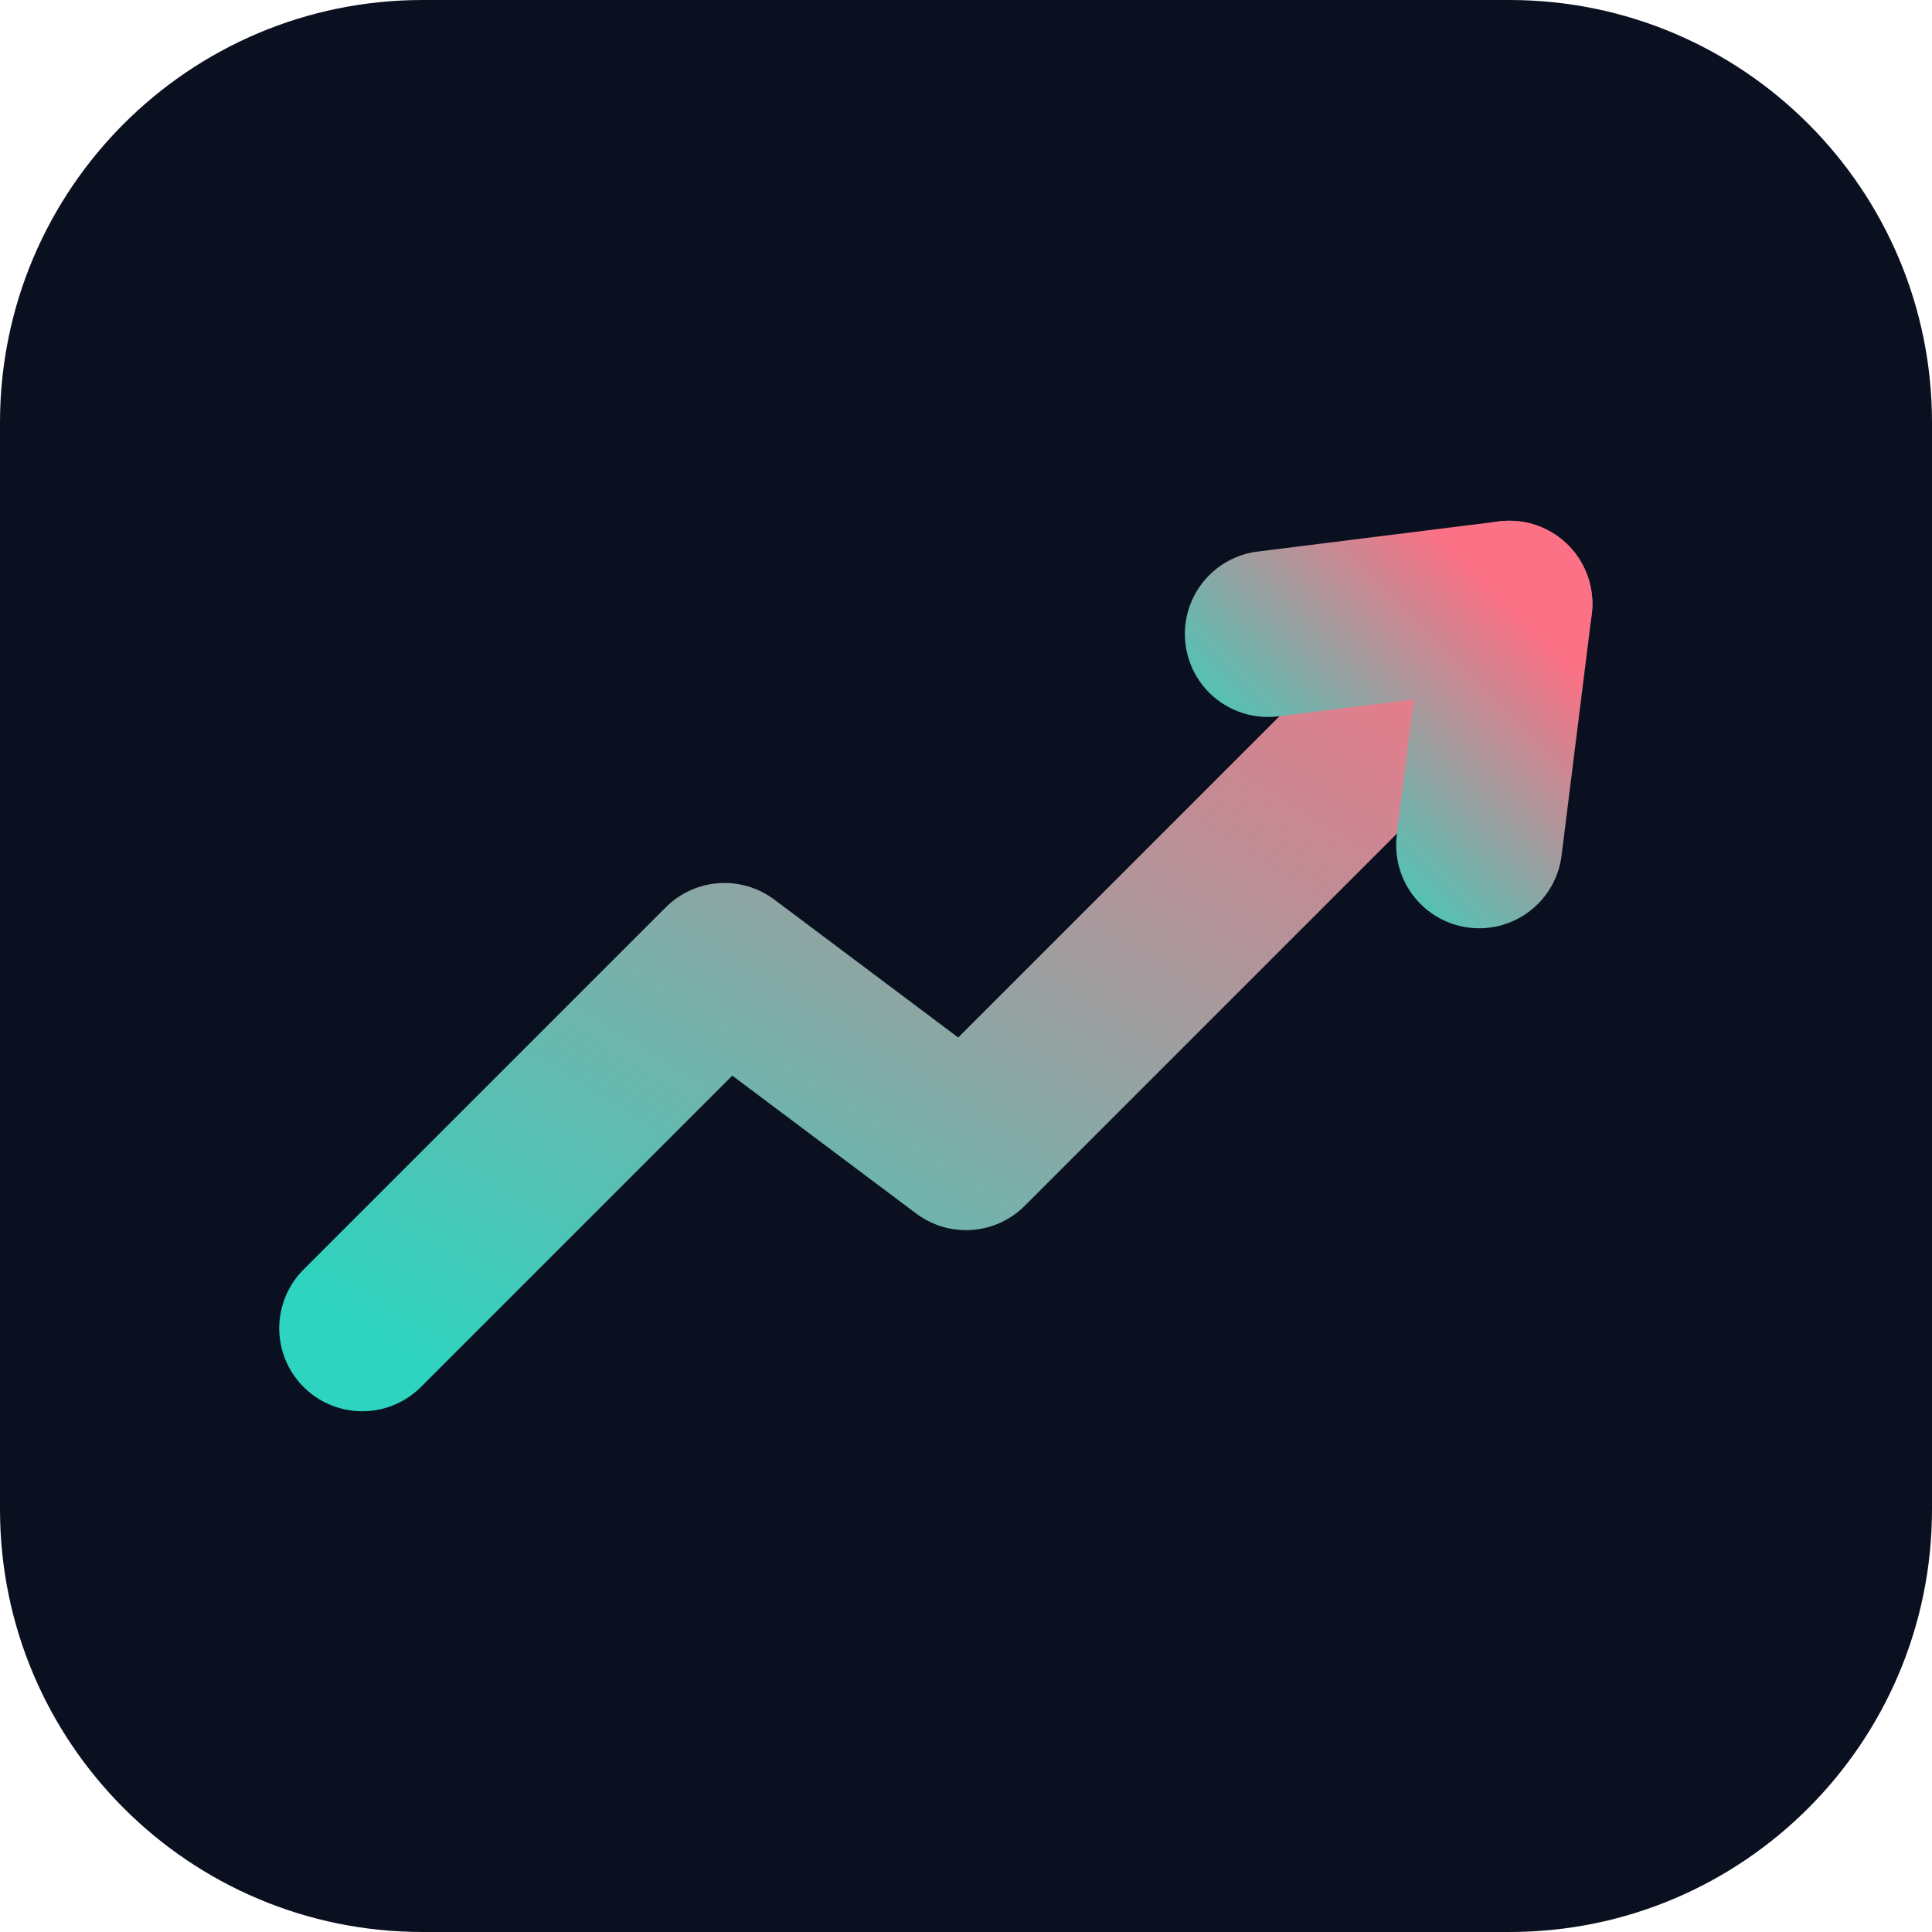
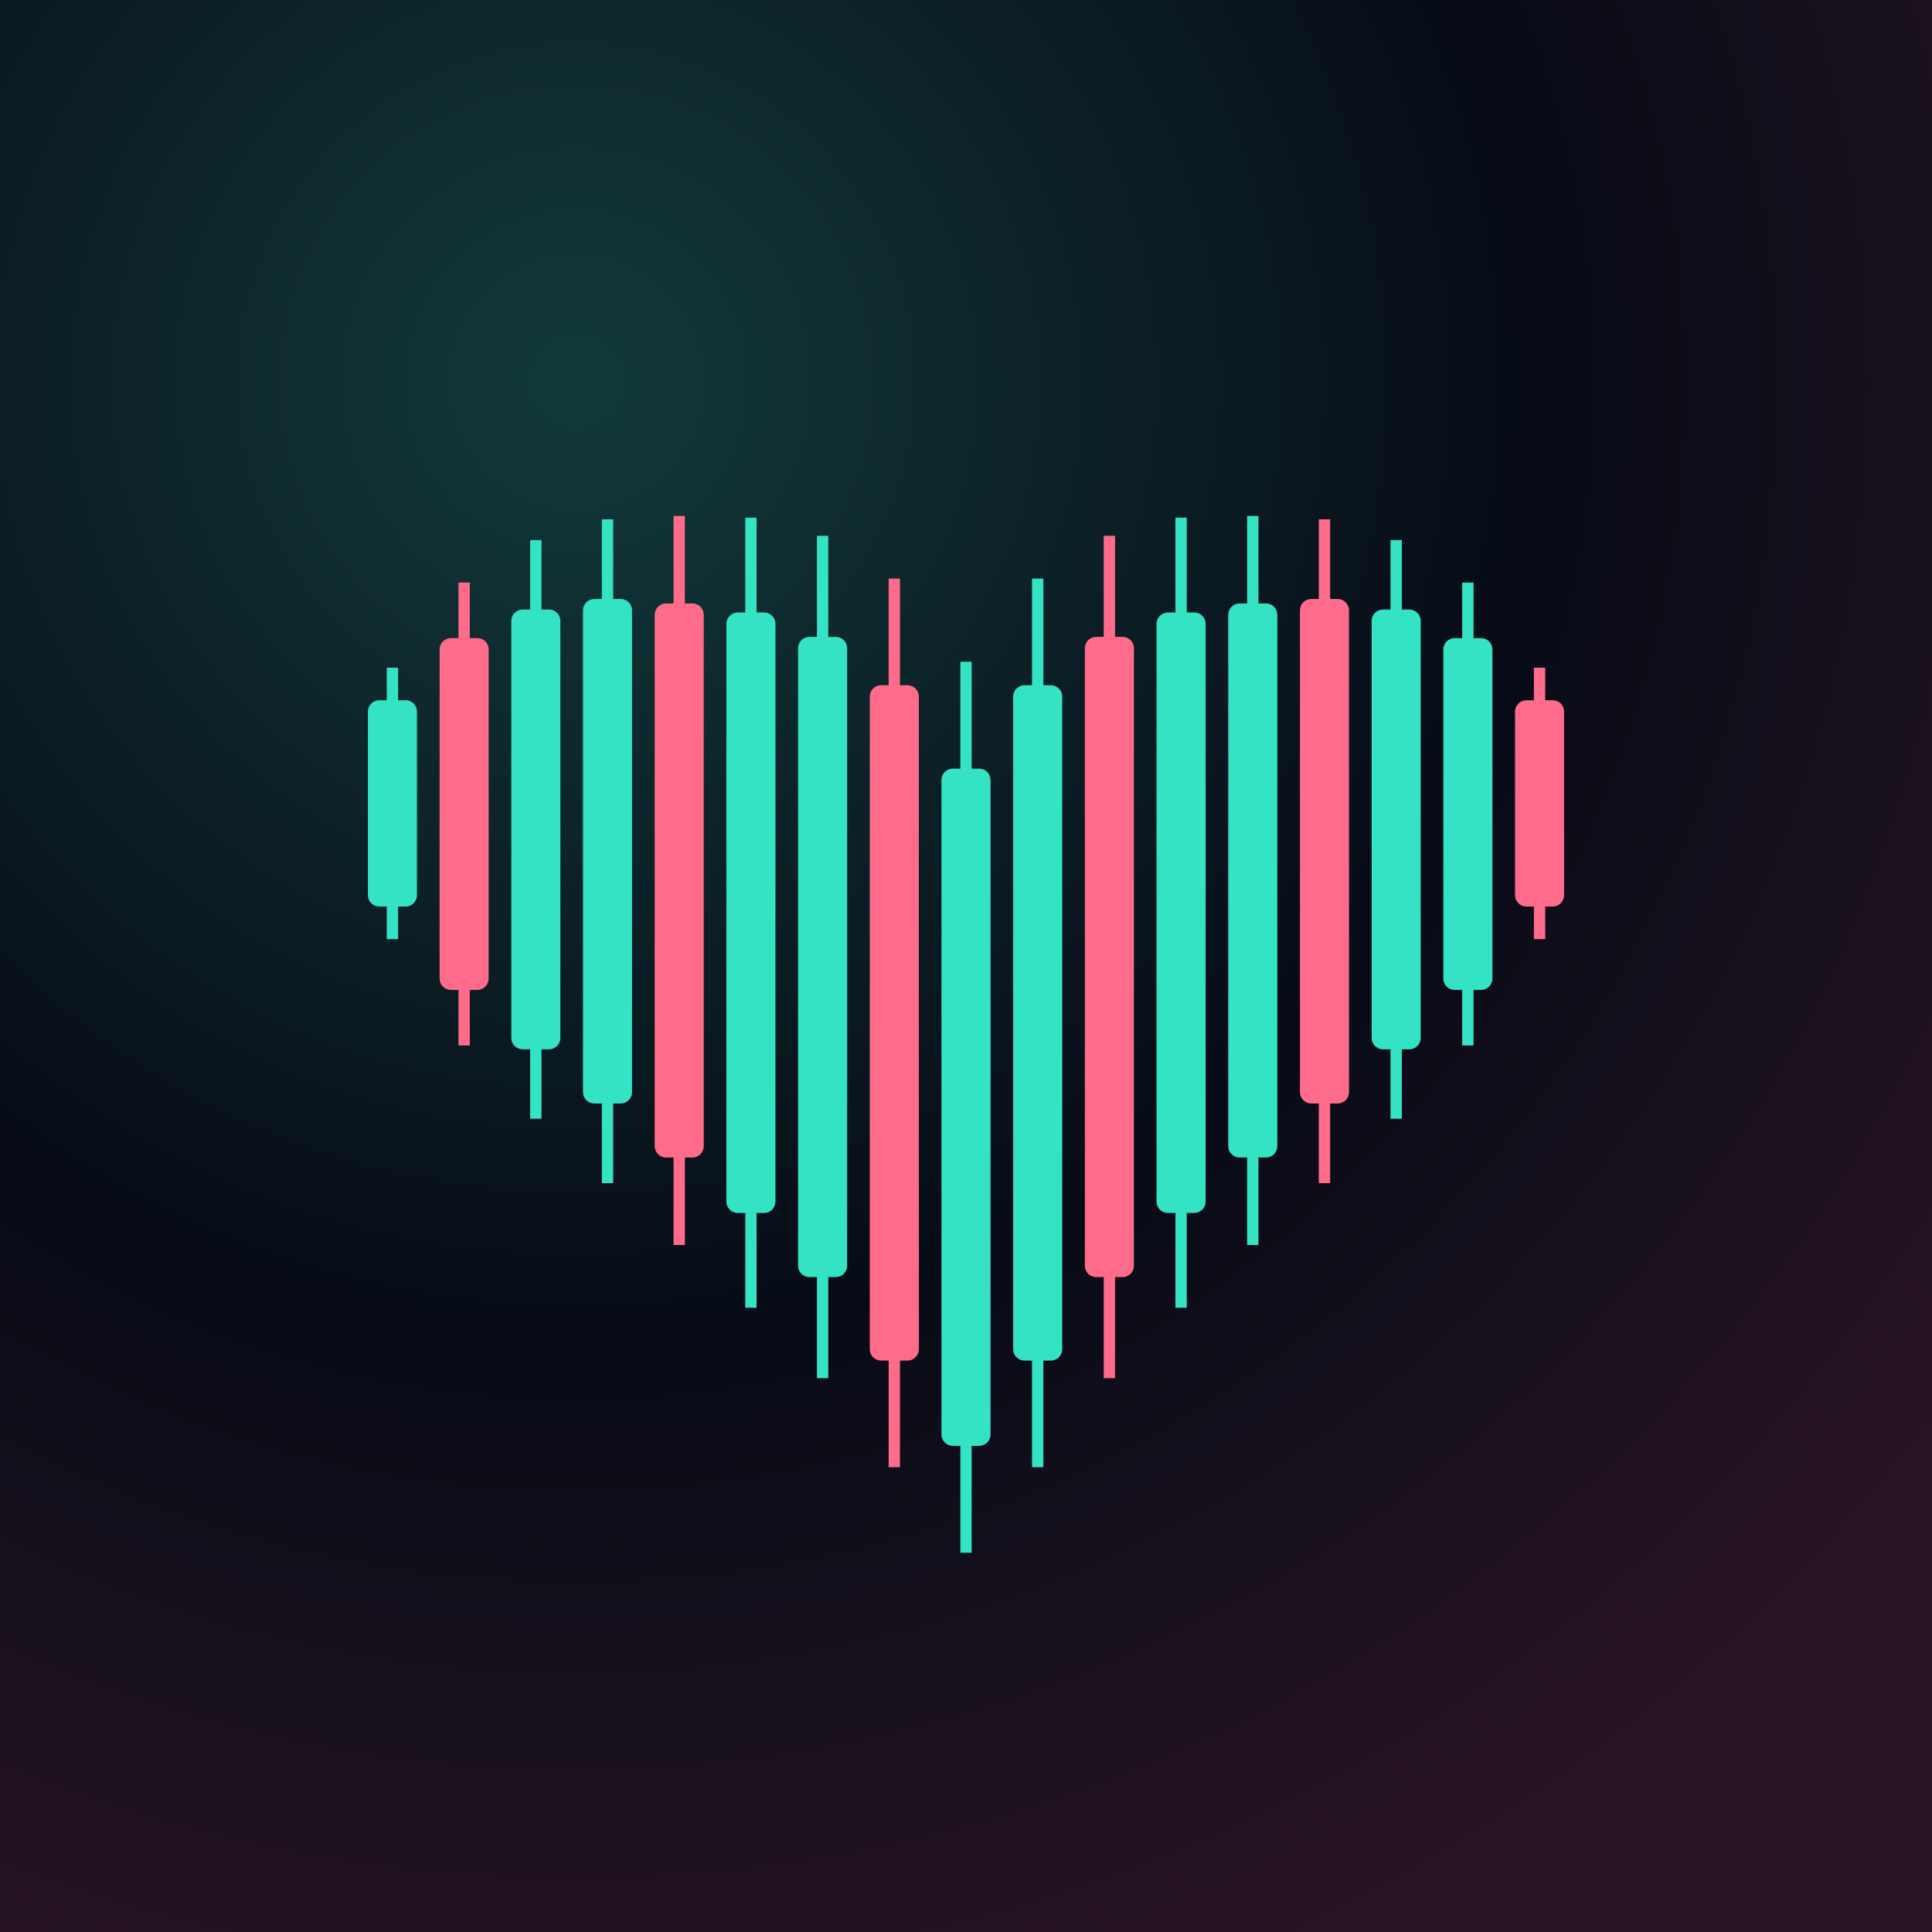
<svg xmlns="http://www.w3.org/2000/svg" viewBox="0 0 512 512">
  <defs>
-     <linearGradient id="g" x1="0" y1="1" x2="1" y2="0">
-       <stop offset="0" stop-color="#2dd4bf" />
-       <stop offset="1" stop-color="#fb7185" />
-     </linearGradient>
+     <radialGradient id="g" cx=".3" cy=".2" r=".9">
+       <stop offset="0" stop-color="#123a3a" />
+       <stop offset=".55" stop-color="#070b16" />
+       <stop offset="1" stop-color="#2a1424" />
+     </radialGradient>
  </defs>
-   <rect width="512" height="512" rx="112" fill="#0b1020" />
-   <path d="M96 352 L192 256 L256 304 L400 160" fill="none" stroke="url(#g)" stroke-width="44" stroke-linecap="round" stroke-linejoin="round" />
-   <path d="M400 160 l-8 64 M400 160 l-64 8" stroke="url(#g)" stroke-width="44" stroke-linecap="round" />
+   <rect width="512" height="512" fill="url(#g)" />
+   <line x1="104" x2="104" y1="176.941" y2="248.879" stroke="#34e3c4" stroke-width="3" />
+   <rect x="97.5" y="185.573" width="13" height="54.673" rx="3" fill="#34e3c4" />
+   <line x1="123" x2="123" y1="154.385" y2="277.056" stroke="#ff6b8b" stroke-width="3" />
+   <rect x="116.5" y="169.106" width="13" height="93.23" rx="3" fill="#ff6b8b" />
+   <line x1="142" x2="142" y1="143.129" y2="296.478" stroke="#34e3c4" stroke-width="3" />
+   <rect x="135.5" y="161.531" width="13" height="116.545" rx="3" fill="#34e3c4" />
+   <line x1="161" x2="161" y1="137.629" y2="313.549" stroke="#34e3c4" stroke-width="3" />
+   <rect x="154.5" y="158.739" width="13" height="133.699" rx="3" fill="#34e3c4" />
+   <line x1="180" x2="180" y1="136.729" y2="329.941" stroke="#ff6b8b" stroke-width="3" />
+   <rect x="173.5" y="159.915" width="13" height="146.841" rx="3" fill="#ff6b8b" />
+   <line x1="199" x2="199" y1="137.186" y2="346.576" stroke="#34e3c4" stroke-width="3" />
+   <rect x="192.5" y="162.313" width="13" height="159.136" rx="3" fill="#34e3c4" />
+   <line x1="218" x2="218" y1="141.989" y2="365.232" stroke="#34e3c4" stroke-width="3" />
+   <rect x="211.5" y="168.778" width="13" height="169.665" rx="3" fill="#34e3c4" />
+   <line x1="237" x2="237" y1="153.332" y2="388.826" stroke="#ff6b8b" stroke-width="3" />
+   <rect x="230.5" y="181.591" width="13" height="178.976" rx="3" fill="#ff6b8b" />
+   <line x1="256" x2="256" y1="175.364" y2="411.5" stroke="#34e3c4" stroke-width="3" />
+   <rect x="249.5" y="203.7" width="13" height="179.464" rx="3" fill="#34e3c4" />
+   <line x1="275" x2="275" y1="153.332" y2="388.826" stroke="#34e3c4" stroke-width="3" />
+   <rect x="268.5" y="181.591" width="13" height="178.976" rx="3" fill="#34e3c4" />
+   <line x1="294" x2="294" y1="141.989" y2="365.232" stroke="#ff6b8b" stroke-width="3" />
+   <rect x="287.5" y="168.778" width="13" height="169.665" rx="3" fill="#ff6b8b" />
+   <line x1="313" x2="313" y1="137.186" y2="346.576" stroke="#34e3c4" stroke-width="3" />
+   <rect x="306.5" y="162.313" width="13" height="159.136" rx="3" fill="#34e3c4" />
+   <line x1="332" x2="332" y1="136.729" y2="329.941" stroke="#34e3c4" stroke-width="3" />
+   <rect x="325.5" y="159.915" width="13" height="146.841" rx="3" fill="#34e3c4" />
+   <line x1="351" x2="351" y1="137.629" y2="313.549" stroke="#ff6b8b" stroke-width="3" />
+   <rect x="344.5" y="158.739" width="13" height="133.699" rx="3" fill="#ff6b8b" />
+   <line x1="370" x2="370" y1="143.129" y2="296.478" stroke="#34e3c4" stroke-width="3" />
+   <rect x="363.5" y="161.531" width="13" height="116.545" rx="3" fill="#34e3c4" />
+   <line x1="389" x2="389" y1="154.385" y2="277.056" stroke="#34e3c4" stroke-width="3" />
+   <rect x="382.5" y="169.106" width="13" height="93.23" rx="3" fill="#34e3c4" />
+   <line x1="408" x2="408" y1="176.941" y2="248.879" stroke="#ff6b8b" stroke-width="3" />
+   <rect x="401.5" y="185.573" width="13" height="54.673" rx="3" fill="#ff6b8b" />
</svg>
